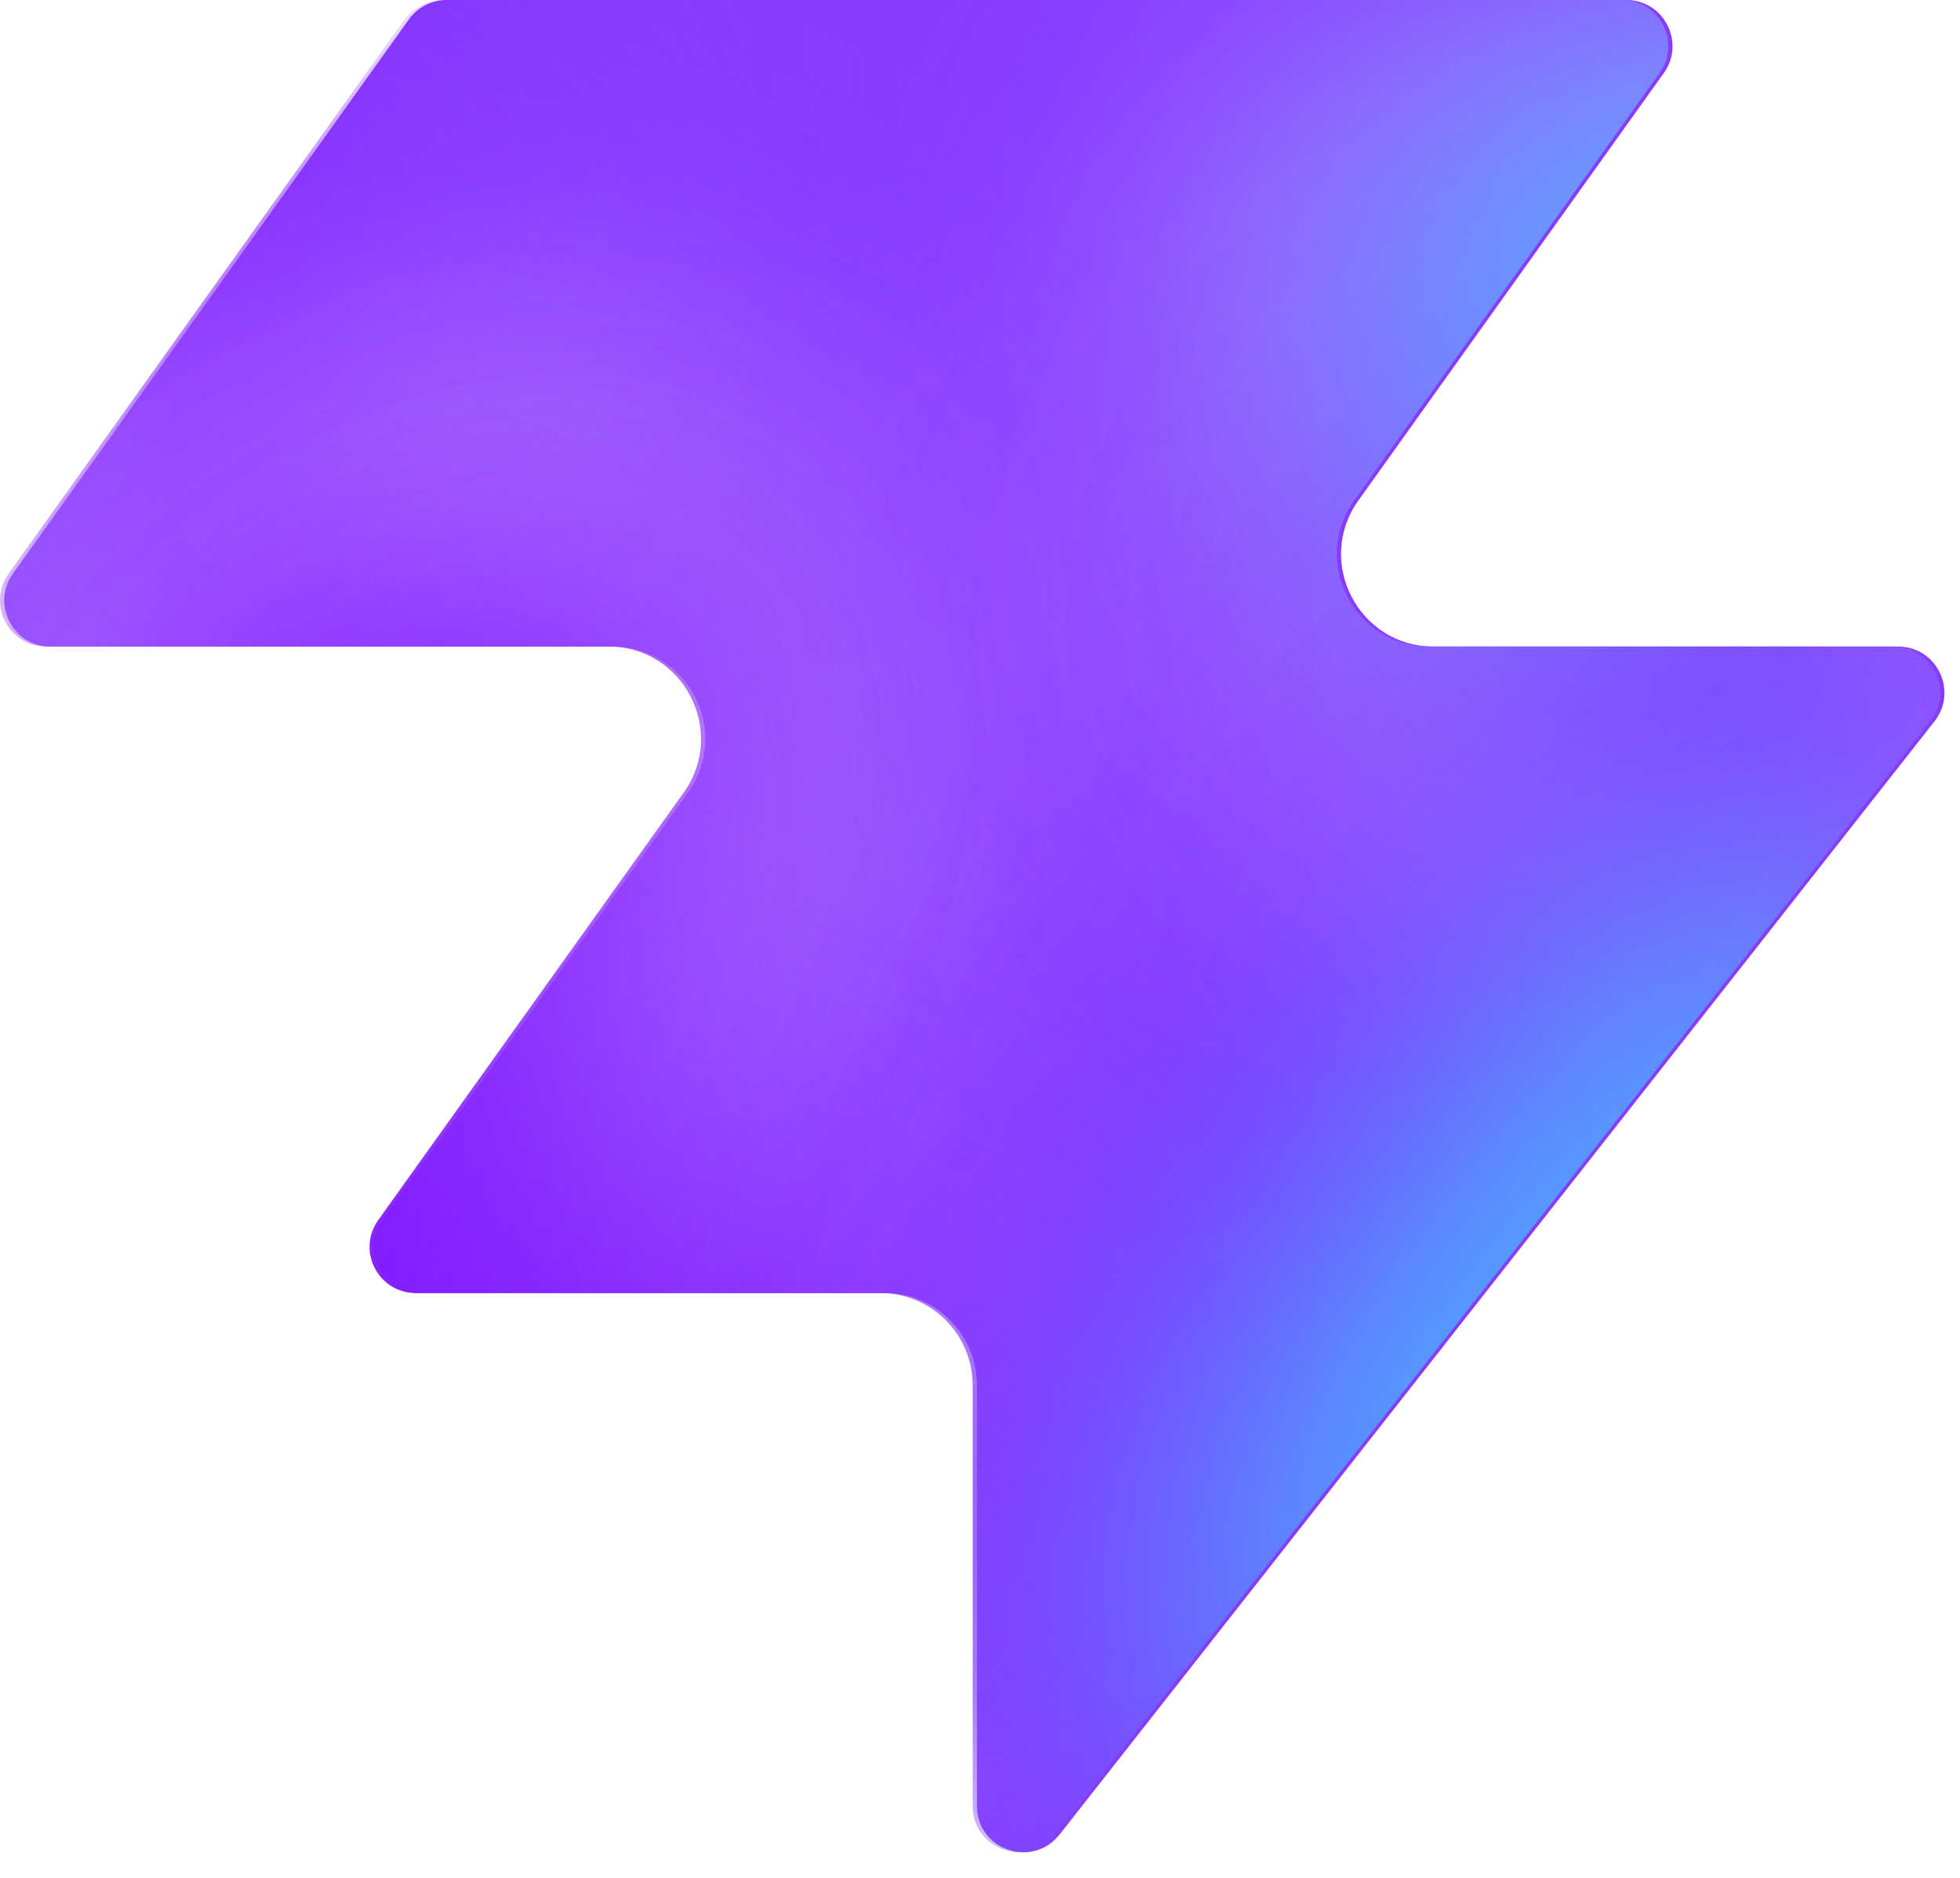
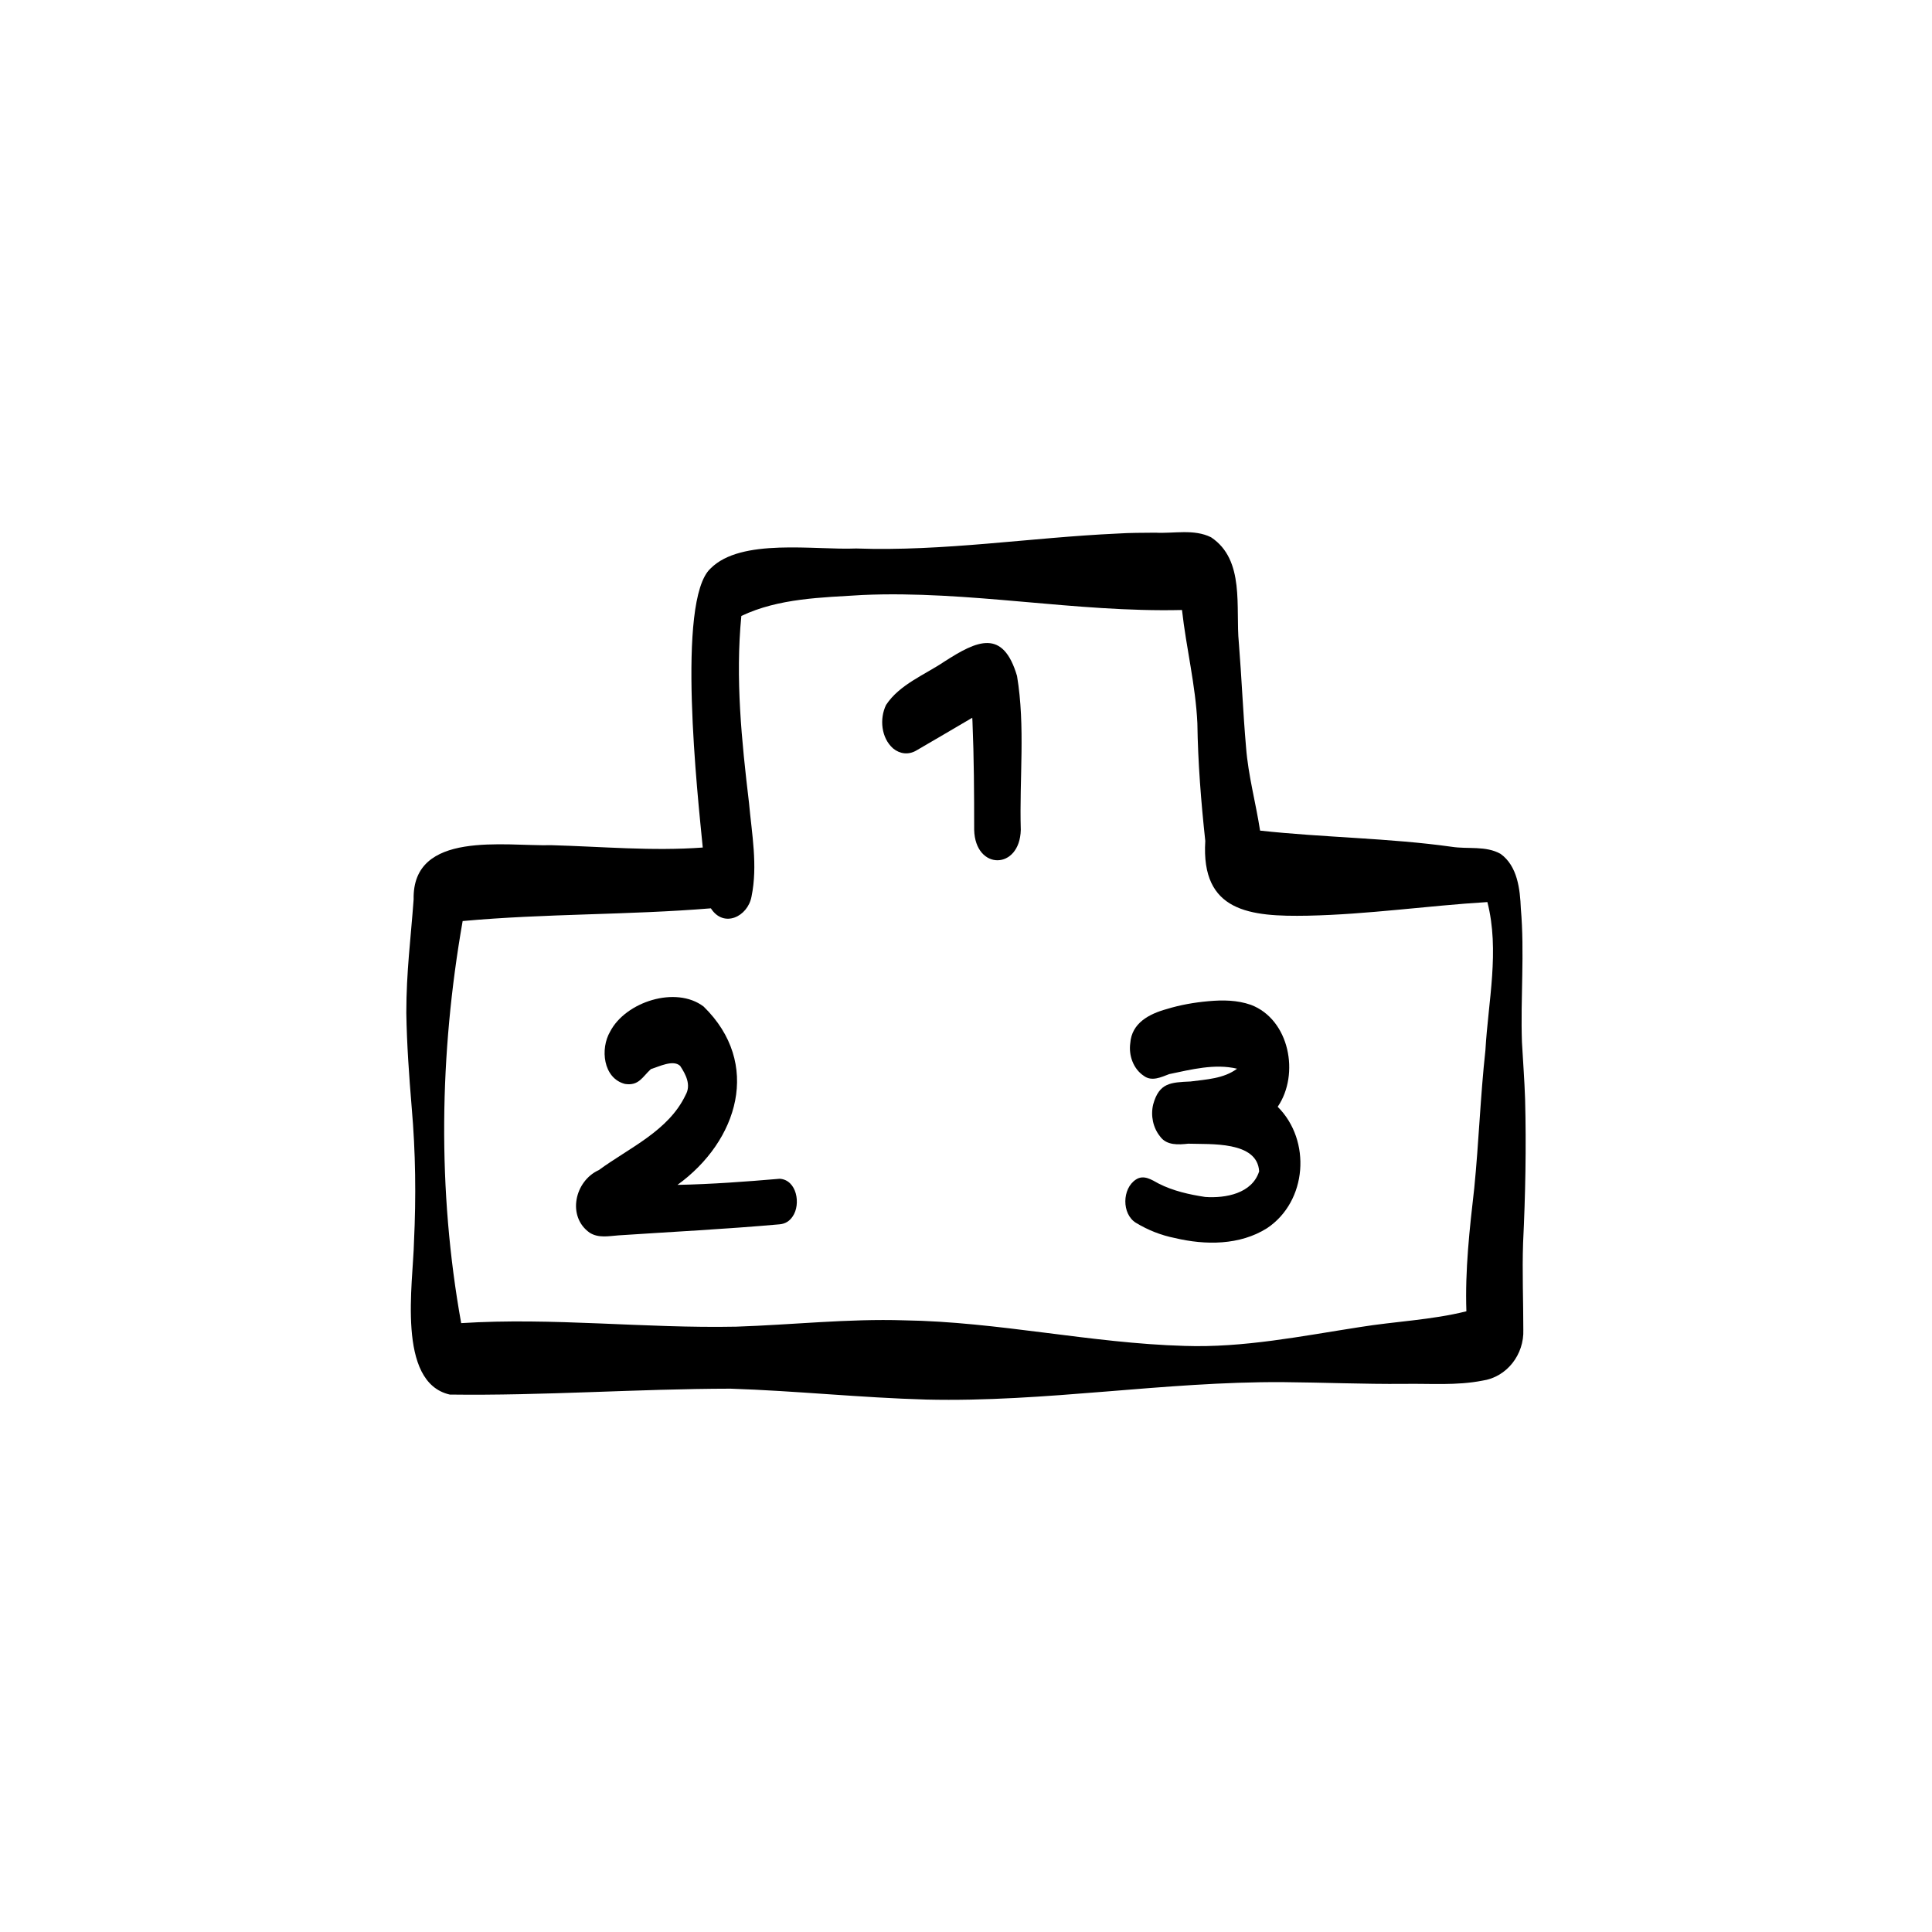
- <svg xmlns="http://www.w3.org/2000/svg" width="48" height="46" fill="none" viewBox="0 0 48 46">
-   <path fill="#863bff" d="M25.946 44.938c-.664.845-2.021.375-2.021-.698V33.937a2.26 2.26 0 0 0-2.262-2.262H10.287c-.92 0-1.456-1.04-.92-1.788l7.48-10.471c1.07-1.497 0-3.578-1.842-3.578H1.237c-.92 0-1.456-1.04-.92-1.788L10.013.474c.214-.297.556-.474.92-.474h28.894c.92 0 1.456 1.04.92 1.788l-7.48 10.471c-1.07 1.498 0 3.579 1.842 3.579h11.377c.943 0 1.473 1.088.89 1.83L25.947 44.94z" style="fill:#863bff;fill:color(display-p3 .525 .23 1);fill-opacity:1" />
-   <mask id="a" width="48" height="46" x="0" y="0" maskUnits="userSpaceOnUse" style="mask-type:alpha">
-     <path fill="#000" d="M25.842 44.938c-.664.844-2.021.375-2.021-.698V33.937a2.26 2.26 0 0 0-2.262-2.262H10.183c-.92 0-1.456-1.04-.92-1.788l7.48-10.471c1.07-1.498 0-3.579-1.842-3.579H1.133c-.92 0-1.456-1.04-.92-1.787L9.91.473c.214-.297.556-.474.92-.474h28.894c.92 0 1.456 1.04.92 1.788l-7.48 10.471c-1.07 1.498 0 3.578 1.842 3.578h11.377c.943 0 1.473 1.088.89 1.832L25.843 44.94z" style="fill:#000;fill-opacity:1" />
-   </mask>
-   <g mask="url(#a)">
-     <g filter="url(#b)">
-       <ellipse cx="5.508" cy="14.704" fill="#ede6ff" rx="5.508" ry="14.704" style="fill:#ede6ff;fill:color(display-p3 .927 .903 1);fill-opacity:1" transform="matrix(.00324 1 1 -.00324 -4.47 31.516)" />
-     </g>
-     <g filter="url(#c)">
-       <ellipse cx="10.399" cy="29.851" fill="#ede6ff" rx="10.399" ry="29.851" style="fill:#ede6ff;fill:color(display-p3 .927 .903 1);fill-opacity:1" transform="matrix(.00324 1 1 -.00324 -39.328 7.883)" />
-     </g>
-     <g filter="url(#d)">
-       <ellipse cx="5.508" cy="30.487" fill="#7e14ff" rx="5.508" ry="30.487" style="fill:#7e14ff;fill:color(display-p3 .492 .077 1);fill-opacity:1" transform="rotate(89.814 -25.913 -14.639)scale(1 -1)" />
-     </g>
-     <g filter="url(#e)">
-       <ellipse cx="5.508" cy="30.599" fill="#7e14ff" rx="5.508" ry="30.599" style="fill:#7e14ff;fill:color(display-p3 .492 .077 1);fill-opacity:1" transform="rotate(89.814 -32.644 -3.334)scale(1 -1)" />
-     </g>
-     <g filter="url(#f)">
-       <ellipse cx="5.508" cy="30.599" fill="#7e14ff" rx="5.508" ry="30.599" style="fill:#7e14ff;fill:color(display-p3 .492 .077 1);fill-opacity:1" transform="matrix(.00324 1 1 -.00324 -34.34 30.47)" />
-     </g>
-     <g filter="url(#g)">
-       <ellipse cx="14.072" cy="22.078" fill="#ede6ff" rx="14.072" ry="22.078" style="fill:#ede6ff;fill:color(display-p3 .927 .903 1);fill-opacity:1" transform="rotate(93.35 24.506 48.493)scale(-1 1)" />
-     </g>
-     <g filter="url(#h)">
-       <ellipse cx="3.47" cy="21.501" fill="#7e14ff" rx="3.47" ry="21.501" style="fill:#7e14ff;fill:color(display-p3 .492 .077 1);fill-opacity:1" transform="rotate(89.009 28.708 47.59)scale(-1 1)" />
-     </g>
-     <g filter="url(#i)">
-       <ellipse cx="3.47" cy="21.501" fill="#7e14ff" rx="3.47" ry="21.501" style="fill:#7e14ff;fill:color(display-p3 .492 .077 1);fill-opacity:1" transform="rotate(89.009 28.708 47.59)scale(-1 1)" />
-     </g>
-     <g filter="url(#j)">
-       <ellipse cx=".387" cy="8.972" fill="#7e14ff" rx="4.407" ry="29.108" style="fill:#7e14ff;fill:color(display-p3 .492 .077 1);fill-opacity:1" transform="rotate(39.51 .387 8.972)" />
-     </g>
-     <g filter="url(#k)">
-       <ellipse cx="47.523" cy="-6.092" fill="#7e14ff" rx="4.407" ry="29.108" style="fill:#7e14ff;fill:color(display-p3 .492 .077 1);fill-opacity:1" transform="rotate(37.892 47.523 -6.092)" />
-     </g>
-     <g filter="url(#l)">
-       <ellipse cx="41.412" cy="6.333" fill="#47bfff" rx="5.971" ry="9.665" style="fill:#47bfff;fill:color(display-p3 .28 .748 1);fill-opacity:1" transform="rotate(37.892 41.412 6.333)" />
-     </g>
-     <g filter="url(#m)">
-       <ellipse cx="-1.879" cy="38.332" fill="#7e14ff" rx="4.407" ry="29.108" style="fill:#7e14ff;fill:color(display-p3 .492 .077 1);fill-opacity:1" transform="rotate(37.892 -1.88 38.332)" />
-     </g>
-     <g filter="url(#n)">
-       <ellipse cx="-1.879" cy="38.332" fill="#7e14ff" rx="4.407" ry="29.108" style="fill:#7e14ff;fill:color(display-p3 .492 .077 1);fill-opacity:1" transform="rotate(37.892 -1.88 38.332)" />
-     </g>
-     <g filter="url(#o)">
-       <ellipse cx="35.651" cy="29.907" fill="#7e14ff" rx="4.407" ry="29.108" style="fill:#7e14ff;fill:color(display-p3 .492 .077 1);fill-opacity:1" transform="rotate(37.892 35.651 29.907)" />
-     </g>
-     <g filter="url(#p)">
-       <ellipse cx="38.418" cy="32.4" fill="#47bfff" rx="5.971" ry="15.297" style="fill:#47bfff;fill:color(display-p3 .28 .748 1);fill-opacity:1" transform="rotate(37.892 38.418 32.4)" />
-     </g>
-   </g>
-   <defs>
-     <filter id="b" width="60.045" height="41.654" x="-19.77" y="16.149" color-interpolation-filters="sRGB" filterUnits="userSpaceOnUse">
-       <feFlood flood-opacity="0" result="BackgroundImageFix" />
-       <feBlend in="SourceGraphic" in2="BackgroundImageFix" result="shape" />
-       <feGaussianBlur result="effect1_foregroundBlur_2002_17158" stdDeviation="7.659" />
-     </filter>
-     <filter id="c" width="90.34" height="51.437" x="-54.613" y="-7.533" color-interpolation-filters="sRGB" filterUnits="userSpaceOnUse">
-       <feFlood flood-opacity="0" result="BackgroundImageFix" />
-       <feBlend in="SourceGraphic" in2="BackgroundImageFix" result="shape" />
-       <feGaussianBlur result="effect1_foregroundBlur_2002_17158" stdDeviation="7.659" />
-     </filter>
-     <filter id="d" width="79.355" height="29.4" x="-49.64" y="2.03" color-interpolation-filters="sRGB" filterUnits="userSpaceOnUse">
-       <feFlood flood-opacity="0" result="BackgroundImageFix" />
-       <feBlend in="SourceGraphic" in2="BackgroundImageFix" result="shape" />
-       <feGaussianBlur result="effect1_foregroundBlur_2002_17158" stdDeviation="4.596" />
-     </filter>
-     <filter id="e" width="79.579" height="29.4" x="-45.045" y="20.029" color-interpolation-filters="sRGB" filterUnits="userSpaceOnUse">
-       <feFlood flood-opacity="0" result="BackgroundImageFix" />
-       <feBlend in="SourceGraphic" in2="BackgroundImageFix" result="shape" />
-       <feGaussianBlur result="effect1_foregroundBlur_2002_17158" stdDeviation="4.596" />
-     </filter>
-     <filter id="f" width="79.579" height="29.4" x="-43.513" y="21.178" color-interpolation-filters="sRGB" filterUnits="userSpaceOnUse">
-       <feFlood flood-opacity="0" result="BackgroundImageFix" />
-       <feBlend in="SourceGraphic" in2="BackgroundImageFix" result="shape" />
-       <feGaussianBlur result="effect1_foregroundBlur_2002_17158" stdDeviation="4.596" />
-     </filter>
-     <filter id="g" width="74.749" height="58.852" x="15.756" y="-17.901" color-interpolation-filters="sRGB" filterUnits="userSpaceOnUse">
-       <feFlood flood-opacity="0" result="BackgroundImageFix" />
-       <feBlend in="SourceGraphic" in2="BackgroundImageFix" result="shape" />
-       <feGaussianBlur result="effect1_foregroundBlur_2002_17158" stdDeviation="7.659" />
-     </filter>
-     <filter id="h" width="61.377" height="25.362" x="23.548" y="2.284" color-interpolation-filters="sRGB" filterUnits="userSpaceOnUse">
-       <feFlood flood-opacity="0" result="BackgroundImageFix" />
-       <feBlend in="SourceGraphic" in2="BackgroundImageFix" result="shape" />
-       <feGaussianBlur result="effect1_foregroundBlur_2002_17158" stdDeviation="4.596" />
-     </filter>
-     <filter id="i" width="61.377" height="25.362" x="23.548" y="2.284" color-interpolation-filters="sRGB" filterUnits="userSpaceOnUse">
-       <feFlood flood-opacity="0" result="BackgroundImageFix" />
-       <feBlend in="SourceGraphic" in2="BackgroundImageFix" result="shape" />
-       <feGaussianBlur result="effect1_foregroundBlur_2002_17158" stdDeviation="4.596" />
-     </filter>
-     <filter id="j" width="56.045" height="63.649" x="-27.636" y="-22.853" color-interpolation-filters="sRGB" filterUnits="userSpaceOnUse">
-       <feFlood flood-opacity="0" result="BackgroundImageFix" />
-       <feBlend in="SourceGraphic" in2="BackgroundImageFix" result="shape" />
-       <feGaussianBlur result="effect1_foregroundBlur_2002_17158" stdDeviation="4.596" />
-     </filter>
-     <filter id="k" width="54.814" height="64.646" x="20.116" y="-38.415" color-interpolation-filters="sRGB" filterUnits="userSpaceOnUse">
-       <feFlood flood-opacity="0" result="BackgroundImageFix" />
-       <feBlend in="SourceGraphic" in2="BackgroundImageFix" result="shape" />
-       <feGaussianBlur result="effect1_foregroundBlur_2002_17158" stdDeviation="4.596" />
-     </filter>
-     <filter id="l" width="33.541" height="35.313" x="24.641" y="-11.323" color-interpolation-filters="sRGB" filterUnits="userSpaceOnUse">
-       <feFlood flood-opacity="0" result="BackgroundImageFix" />
-       <feBlend in="SourceGraphic" in2="BackgroundImageFix" result="shape" />
-       <feGaussianBlur result="effect1_foregroundBlur_2002_17158" stdDeviation="4.596" />
-     </filter>
-     <filter id="m" width="54.814" height="64.646" x="-29.286" y="6.009" color-interpolation-filters="sRGB" filterUnits="userSpaceOnUse">
-       <feFlood flood-opacity="0" result="BackgroundImageFix" />
-       <feBlend in="SourceGraphic" in2="BackgroundImageFix" result="shape" />
-       <feGaussianBlur result="effect1_foregroundBlur_2002_17158" stdDeviation="4.596" />
-     </filter>
-     <filter id="n" width="54.814" height="64.646" x="-29.286" y="6.009" color-interpolation-filters="sRGB" filterUnits="userSpaceOnUse">
-       <feFlood flood-opacity="0" result="BackgroundImageFix" />
-       <feBlend in="SourceGraphic" in2="BackgroundImageFix" result="shape" />
-       <feGaussianBlur result="effect1_foregroundBlur_2002_17158" stdDeviation="4.596" />
-     </filter>
-     <filter id="o" width="54.814" height="64.646" x="8.244" y="-2.416" color-interpolation-filters="sRGB" filterUnits="userSpaceOnUse">
-       <feFlood flood-opacity="0" result="BackgroundImageFix" />
-       <feBlend in="SourceGraphic" in2="BackgroundImageFix" result="shape" />
-       <feGaussianBlur result="effect1_foregroundBlur_2002_17158" stdDeviation="4.596" />
-     </filter>
-     <filter id="p" width="39.409" height="43.623" x="18.713" y="10.588" color-interpolation-filters="sRGB" filterUnits="userSpaceOnUse">
-       <feFlood flood-opacity="0" result="BackgroundImageFix" />
-       <feBlend in="SourceGraphic" in2="BackgroundImageFix" result="shape" />
-       <feGaussianBlur result="effect1_foregroundBlur_2002_17158" stdDeviation="4.596" />
-     </filter>
-   </defs>
+ <svg xmlns="http://www.w3.org/2000/svg" fill="#000000" width="800px" height="800px" viewBox="0 0 750 750" id="a">
+   <path d="M591.26,482.55c.9-18.62,1.27-37.27,.78-55.9-.24-7.36-.82-14.7-1.22-22.05-.6-17.3,1.07-34.61-.43-51.91-.31-7.5-1.3-16.5-7.87-21.22-5.75-3.24-12.66-1.76-18.97-2.75-24.21-3.4-49.76-3.58-74.39-6.28-1.66-10.8-4.6-21.38-5.44-32.3-1.18-13.5-1.71-27.05-2.8-40.56-1.35-13.71,2.49-32.18-10.79-41.01-6.66-3.31-14.44-1.39-21.61-1.78-4.91,.06-9.86,.01-14.75,.34-33.83,1.54-67.45,7-101.4,5.79-16.14,.69-44.72-4.16-56.54,7.77-13.41,12.34-4.95,88.54-3.02,108.32-19.55,1.45-39.19-.37-58.75-.91-18,.47-54.07-5.94-53.49,21.05-1.12,15.36-2.83,27.98-2.84,44.06,.2,12.26,1.08,24.5,2.09,36.72,1.52,17.33,1.72,34.74,.89,52.11-.32,15.98-6.87,54.61,13.9,59.33,36.33,.48,72.65-2.23,108.98-2.29,25.37,.83,50.66,3.53,76.04,4.23,46.22,1.1,92.12-7.04,138.33-6.77,15.69,.13,31.36,.81,47.06,.68,10.13-.17,20.4,.72,30.41-1.25,9.6-1.37,16.28-10.23,15.92-19.76,.01-11.22-.47-22.44-.09-33.66Zm-14.63-74.79c-1.95,17.77-2.55,35.63-4.32,53.41-1.82,15.9-3.61,31.84-3.06,47.87-13.56,3.39-27.65,3.91-41.41,6.14-22.52,3.48-45.09,8.08-67.99,7.3-36.48-1.04-72.36-9.38-108.9-9.93-21.75-.69-43.4,1.74-65.11,2.46-35.6,.72-71.2-3.64-106.81-1.37-9.29-51.62-8.48-104.52,.57-156.09,32.03-2.94,64.32-2.3,96.36-4.94,4.97,7.76,14.33,3.27,15.78-4.58,2.47-11.99,.11-24.34-.98-36.38-2.86-24-5.34-48.4-2.97-72.54,14.56-6.91,31.13-7.14,46.94-8.13,41.51-1.84,82.6,6.82,124.12,5.82,1.63,14.72,5.29,29.19,5.97,44.02,.22,15.27,1.43,30.46,3.07,45.63-1.73,27.63,17.39,29.44,39.82,29.02,23.41-.49,46.24-3.85,69.69-5.29,4.82,18.87,.32,38.49-.77,57.58Z" />
+   <path d="M394.81,262.41c-5.45-18.43-15.46-13.8-28.2-5.59-7.7,5.18-17.4,8.88-22.64,16.83-2.61,5.37-1.9,12.82,2.73,16.89,2.64,2.18,5.99,2.56,8.97,.83,7.28-4.21,14.51-8.49,21.76-12.74,.03,.47,.06,.94,.08,1.41,.59,14.03,.66,28.07,.66,42.11,.41,15.79,17.71,15.69,18.1,0-.59-19.86,1.82-40.08-1.46-59.74Z" />
+   <path d="M302.62,457.6c-13.18,1.12-26.4,2.11-39.63,2.37,23.58-17.07,32.76-47.18,10.14-69.24-10.76-8.16-30.31-1.83-36.28,9.74-3.9,6.62-2.76,18.1,5.75,20.31,5.46,.87,6.85-2.88,10.1-5.77,3.17-.96,8.61-3.77,11.33-1.24,2.22,3.34,4.33,7.42,2.12,11.29-6.58,13.92-21.83,20.48-33.7,29.17-9.37,4.24-12.43,18.03-3.55,24.3,3.43,2.18,7.37,1.32,11.15,1.04,20.78-1.38,41.72-2.43,62.58-4.29,2.17-.19,3.85-1.21,5.07-3.04,3.3-4.75,1.62-14.27-5.07-14.65Z" />
+   <path d="M485.54,390.06c-5.32-1.85-10.85-1.9-16.4-1.4-5.52,.49-10.97,1.44-16.27,3.07-6.78,1.88-13.55,5.41-14.1,13.23-.67,4.73,1.18,9.99,5.24,12.67,3.07,2.33,6.77,.52,9.87-.66,8.54-1.78,17.7-4.16,26.35-2.1-5.12,3.85-11.92,4.16-18.06,4.96-7.7,.36-12.19,.45-14.52,8.95-1.01,4.31-.07,9.01,2.74,12.45,2.53,3.48,7.1,3.16,10.89,2.75,8.57,.3,26.82-1.09,27.52,10.74-2.74,8.61-13,10.49-20.94,9.94-6.19-.94-12.44-2.34-18.06-5.19-2.73-1.48-5.79-3.59-8.84-1.57-5.39,3.49-5.56,13.35,0,16.79,4.69,2.83,9.74,4.85,15.12,5.91,11.85,2.82,25.21,2.86,35.79-3.82,15.6-10.42,17.26-34.03,4.13-47.13,8.62-12.63,4.62-33.91-10.46-39.6Z" />
</svg>
